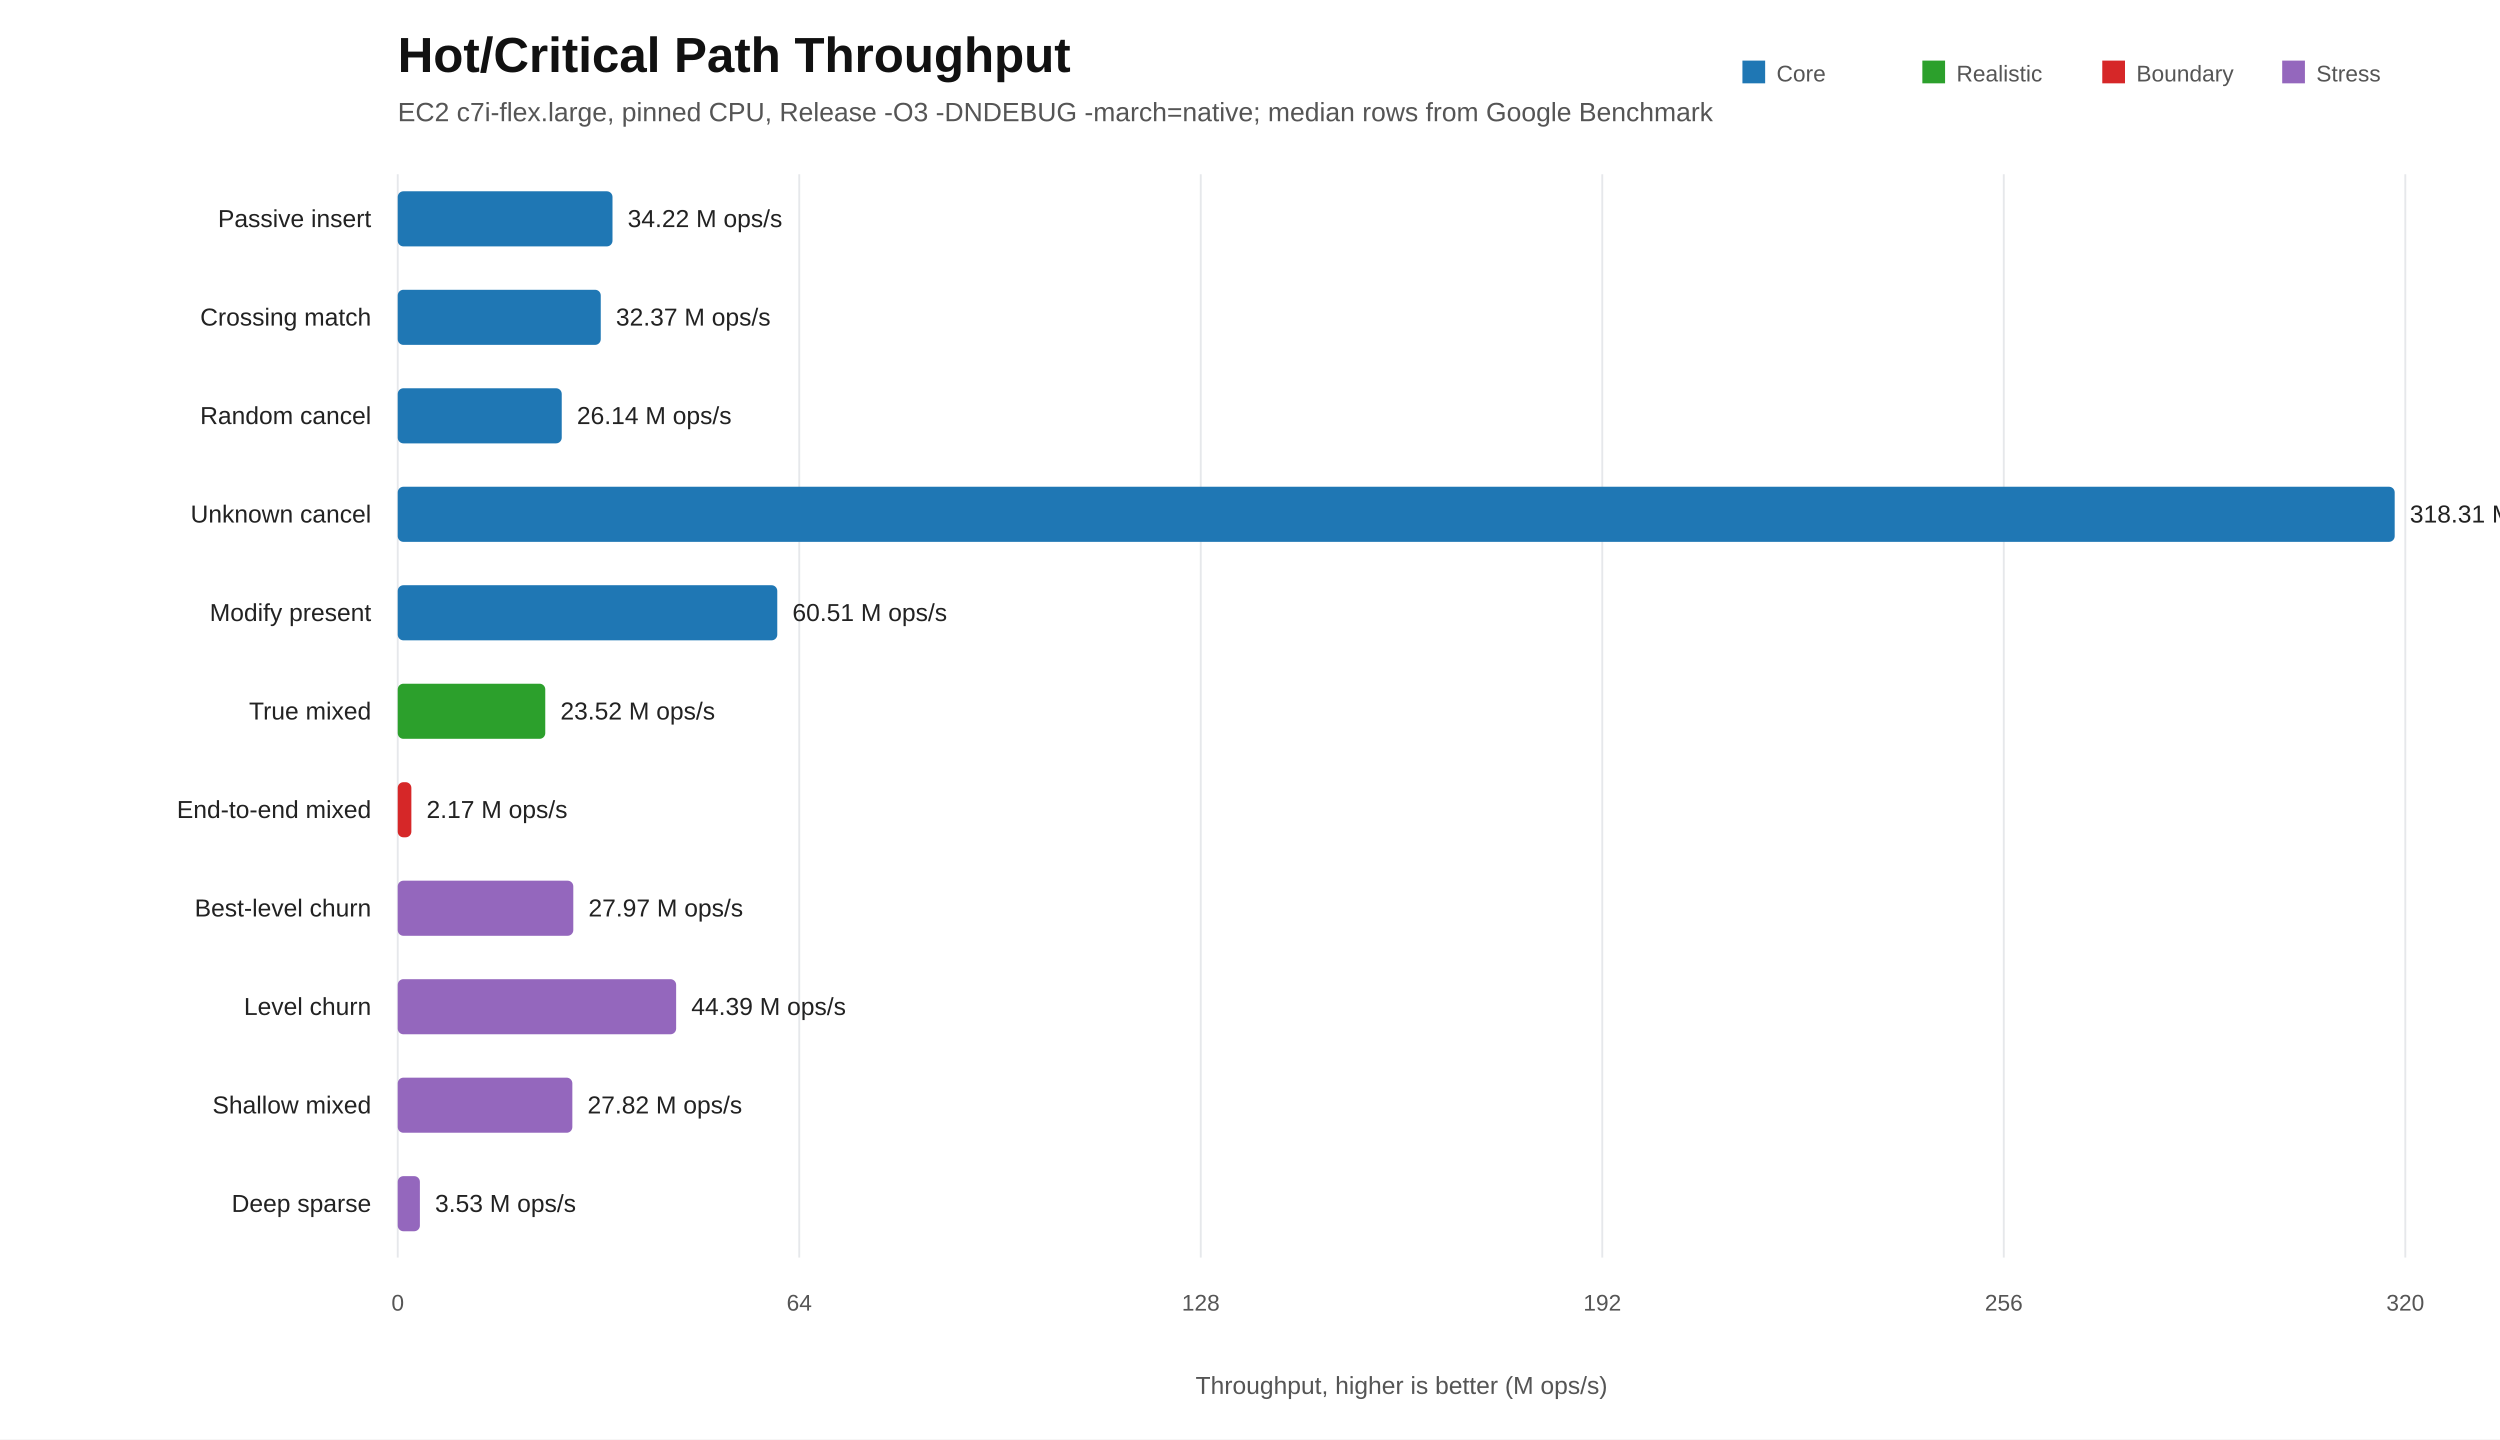
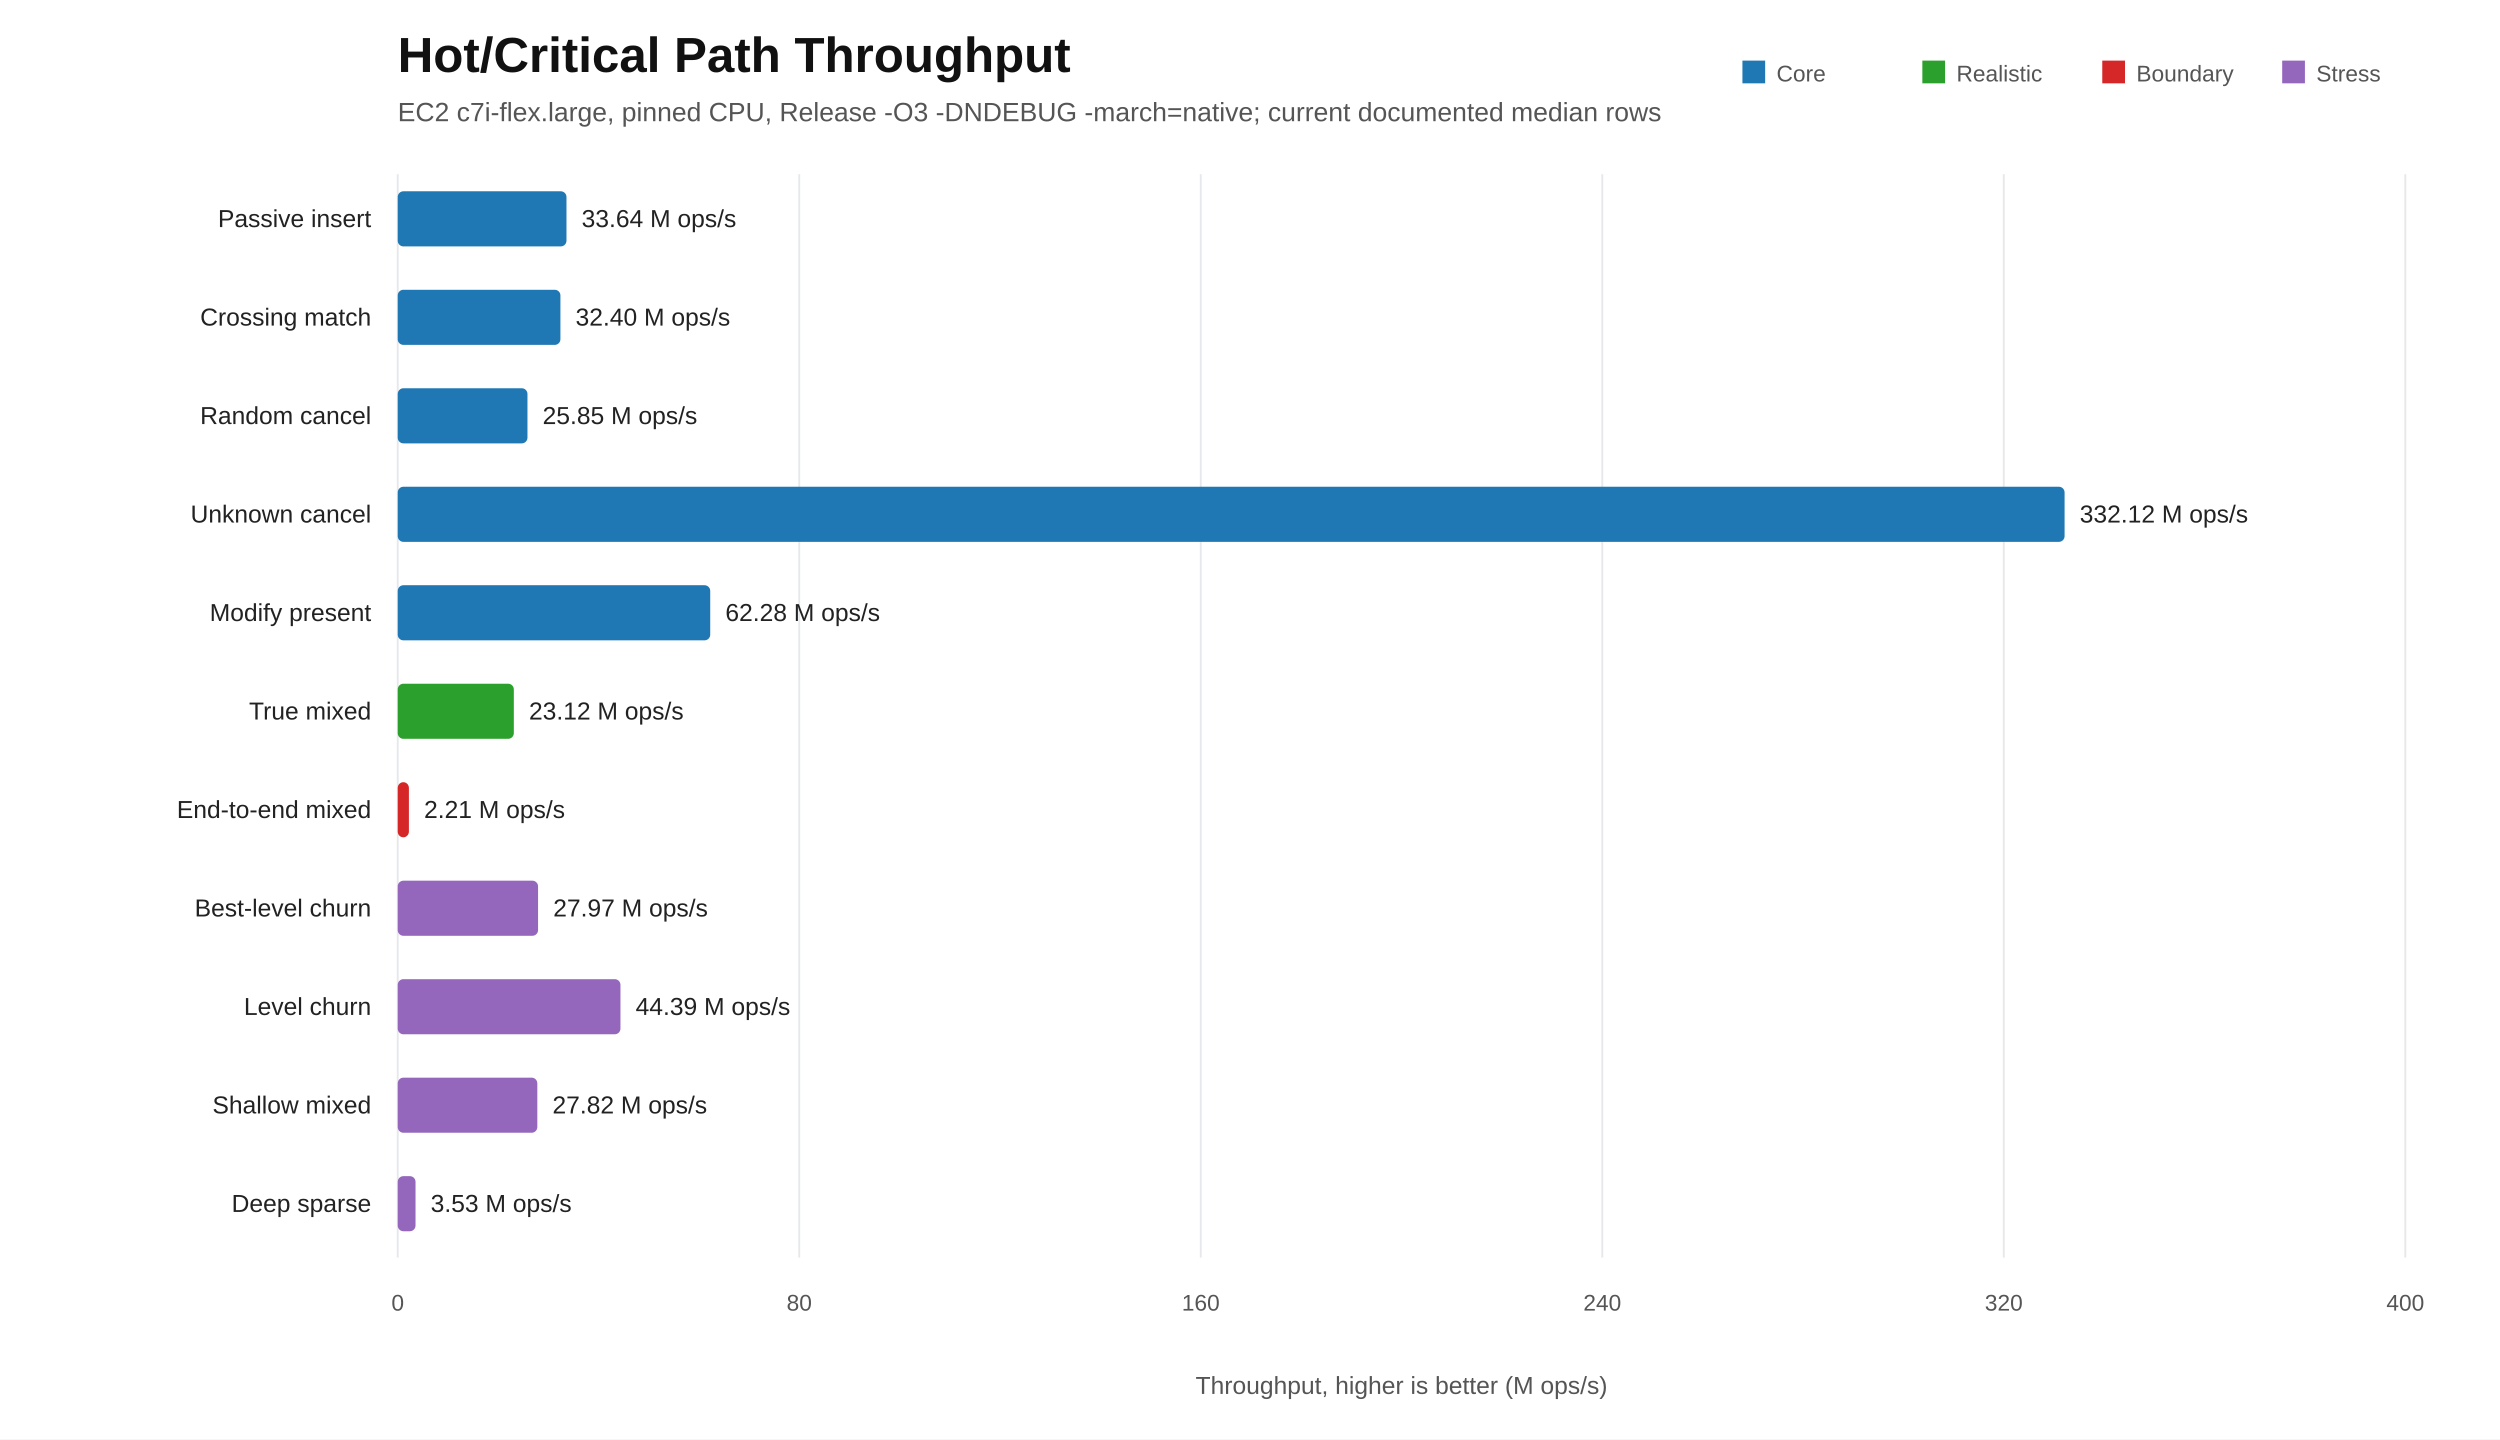
<svg xmlns="http://www.w3.org/2000/svg" width="1320" height="760" viewBox="0 0 1320 760">
  <rect width="100%" height="100%" fill="#ffffff" />
  <text x="210" y="38" font-family="Arial, sans-serif" font-size="26" font-weight="700" fill="#111">Hot/Critical Path Throughput</text>
-   <text x="210" y="64" font-family="Arial, sans-serif" font-size="14" fill="#555">EC2 c7i-flex.large, pinned CPU, Release -O3 -DNDEBUG -march=native; median rows from Google Benchmark</text>
+   <text x="210" y="64" font-family="Arial, sans-serif" font-size="14" fill="#555">EC2 c7i-flex.large, pinned CPU, Release -O3 -DNDEBUG -march=native; current documented median rows</text>
  <line x1="210.0" y1="92" x2="210.0" y2="664" stroke="#e6e8eb" stroke-width="1" />
  <text x="210.0" y="692" text-anchor="middle" font-family="Arial, sans-serif" font-size="12" fill="#555">0</text>
  <line x1="422.0" y1="92" x2="422.0" y2="664" stroke="#e6e8eb" stroke-width="1" />
-   <text x="422.0" y="692" text-anchor="middle" font-family="Arial, sans-serif" font-size="12" fill="#555">64</text>
+   <text x="422.0" y="692" text-anchor="middle" font-family="Arial, sans-serif" font-size="12" fill="#555">80</text>
  <line x1="634.0" y1="92" x2="634.0" y2="664" stroke="#e6e8eb" stroke-width="1" />
-   <text x="634.0" y="692" text-anchor="middle" font-family="Arial, sans-serif" font-size="12" fill="#555">128</text>
+   <text x="634.0" y="692" text-anchor="middle" font-family="Arial, sans-serif" font-size="12" fill="#555">160</text>
  <line x1="846.0" y1="92" x2="846.0" y2="664" stroke="#e6e8eb" stroke-width="1" />
-   <text x="846.0" y="692" text-anchor="middle" font-family="Arial, sans-serif" font-size="12" fill="#555">192</text>
+   <text x="846.0" y="692" text-anchor="middle" font-family="Arial, sans-serif" font-size="12" fill="#555">240</text>
  <line x1="1058.0" y1="92" x2="1058.0" y2="664" stroke="#e6e8eb" stroke-width="1" />
-   <text x="1058.0" y="692" text-anchor="middle" font-family="Arial, sans-serif" font-size="12" fill="#555">256</text>
+   <text x="1058.0" y="692" text-anchor="middle" font-family="Arial, sans-serif" font-size="12" fill="#555">320</text>
  <line x1="1270.0" y1="92" x2="1270.0" y2="664" stroke="#e6e8eb" stroke-width="1" />
-   <text x="1270.0" y="692" text-anchor="middle" font-family="Arial, sans-serif" font-size="12" fill="#555">320</text>
+   <text x="1270.0" y="692" text-anchor="middle" font-family="Arial, sans-serif" font-size="12" fill="#555">400</text>
  <text x="196" y="119.9" text-anchor="end" font-family="Arial, sans-serif" font-size="13" fill="#222">Passive insert</text>
-   <rect x="210" y="101.0" width="113.4" height="29.1" rx="3" fill="#1f77b4" />
-   <text x="331.4" y="119.9" font-family="Arial, sans-serif" font-size="13" fill="#222">34.22 M ops/s</text>
+   <rect x="210" y="101.0" width="89.1" height="29.1" rx="3" fill="#1f77b4" />
+   <text x="307.1" y="119.9" font-family="Arial, sans-serif" font-size="13" fill="#222">33.64 M ops/s</text>
  <text x="196" y="171.9" text-anchor="end" font-family="Arial, sans-serif" font-size="13" fill="#222">Crossing match</text>
-   <rect x="210" y="153.0" width="107.2" height="29.1" rx="3" fill="#1f77b4" />
-   <text x="325.2" y="171.9" font-family="Arial, sans-serif" font-size="13" fill="#222">32.37 M ops/s</text>
+   <rect x="210" y="153.0" width="85.9" height="29.1" rx="3" fill="#1f77b4" />
+   <text x="303.9" y="171.9" font-family="Arial, sans-serif" font-size="13" fill="#222">32.40 M ops/s</text>
  <text x="196" y="223.9" text-anchor="end" font-family="Arial, sans-serif" font-size="13" fill="#222">Random cancel</text>
-   <rect x="210" y="205.0" width="86.6" height="29.1" rx="3" fill="#1f77b4" />
-   <text x="304.6" y="223.9" font-family="Arial, sans-serif" font-size="13" fill="#222">26.14 M ops/s</text>
+   <rect x="210" y="205.0" width="68.5" height="29.1" rx="3" fill="#1f77b4" />
+   <text x="286.5" y="223.9" font-family="Arial, sans-serif" font-size="13" fill="#222">25.85 M ops/s</text>
  <text x="196" y="275.9" text-anchor="end" font-family="Arial, sans-serif" font-size="13" fill="#222">Unknown cancel</text>
-   <rect x="210" y="257.0" width="1054.4" height="29.1" rx="3" fill="#1f77b4" />
-   <text x="1272.4" y="275.9" font-family="Arial, sans-serif" font-size="13" fill="#222">318.31 M ops/s</text>
+   <rect x="210" y="257.0" width="880.1" height="29.1" rx="3" fill="#1f77b4" />
+   <text x="1098.1" y="275.9" font-family="Arial, sans-serif" font-size="13" fill="#222">332.12 M ops/s</text>
  <text x="196" y="327.9" text-anchor="end" font-family="Arial, sans-serif" font-size="13" fill="#222">Modify present</text>
-   <rect x="210" y="309.0" width="200.4" height="29.1" rx="3" fill="#1f77b4" />
-   <text x="418.4" y="327.9" font-family="Arial, sans-serif" font-size="13" fill="#222">60.51 M ops/s</text>
+   <rect x="210" y="309.0" width="165.0" height="29.1" rx="3" fill="#1f77b4" />
+   <text x="383.0" y="327.9" font-family="Arial, sans-serif" font-size="13" fill="#222">62.28 M ops/s</text>
  <text x="196" y="379.9" text-anchor="end" font-family="Arial, sans-serif" font-size="13" fill="#222">True mixed</text>
-   <rect x="210" y="361.0" width="77.9" height="29.1" rx="3" fill="#2ca02c" />
-   <text x="295.9" y="379.9" font-family="Arial, sans-serif" font-size="13" fill="#222">23.52 M ops/s</text>
+   <rect x="210" y="361.0" width="61.3" height="29.1" rx="3" fill="#2ca02c" />
+   <text x="279.3" y="379.9" font-family="Arial, sans-serif" font-size="13" fill="#222">23.12 M ops/s</text>
  <text x="196" y="431.9" text-anchor="end" font-family="Arial, sans-serif" font-size="13" fill="#222">End-to-end mixed</text>
-   <rect x="210" y="413.0" width="7.2" height="29.1" rx="3" fill="#d62728" />
-   <text x="225.2" y="431.9" font-family="Arial, sans-serif" font-size="13" fill="#222">2.17 M ops/s</text>
+   <rect x="210" y="413.0" width="5.9" height="29.1" rx="3" fill="#d62728" />
+   <text x="223.9" y="431.9" font-family="Arial, sans-serif" font-size="13" fill="#222">2.21 M ops/s</text>
  <text x="196" y="483.9" text-anchor="end" font-family="Arial, sans-serif" font-size="13" fill="#222">Best-level churn</text>
-   <rect x="210" y="465.0" width="92.7" height="29.1" rx="3" fill="#9467bd" />
-   <text x="310.7" y="483.9" font-family="Arial, sans-serif" font-size="13" fill="#222">27.97 M ops/s</text>
+   <rect x="210" y="465.0" width="74.1" height="29.1" rx="3" fill="#9467bd" />
+   <text x="292.1" y="483.9" font-family="Arial, sans-serif" font-size="13" fill="#222">27.97 M ops/s</text>
  <text x="196" y="535.9" text-anchor="end" font-family="Arial, sans-serif" font-size="13" fill="#222">Level churn</text>
-   <rect x="210" y="517.0" width="147.0" height="29.1" rx="3" fill="#9467bd" />
-   <text x="365.0" y="535.9" font-family="Arial, sans-serif" font-size="13" fill="#222">44.39 M ops/s</text>
+   <rect x="210" y="517.0" width="117.6" height="29.1" rx="3" fill="#9467bd" />
+   <text x="335.6" y="535.9" font-family="Arial, sans-serif" font-size="13" fill="#222">44.39 M ops/s</text>
  <text x="196" y="587.9" text-anchor="end" font-family="Arial, sans-serif" font-size="13" fill="#222">Shallow mixed</text>
-   <rect x="210" y="569.0" width="92.2" height="29.1" rx="3" fill="#9467bd" />
-   <text x="310.2" y="587.9" font-family="Arial, sans-serif" font-size="13" fill="#222">27.82 M ops/s</text>
+   <rect x="210" y="569.0" width="73.7" height="29.1" rx="3" fill="#9467bd" />
+   <text x="291.7" y="587.9" font-family="Arial, sans-serif" font-size="13" fill="#222">27.82 M ops/s</text>
  <text x="196" y="639.9" text-anchor="end" font-family="Arial, sans-serif" font-size="13" fill="#222">Deep sparse</text>
-   <rect x="210" y="621.0" width="11.7" height="29.1" rx="3" fill="#9467bd" />
-   <text x="229.7" y="639.9" font-family="Arial, sans-serif" font-size="13" fill="#222">3.53 M ops/s</text>
+   <rect x="210" y="621.0" width="9.4" height="29.1" rx="3" fill="#9467bd" />
+   <text x="227.4" y="639.9" font-family="Arial, sans-serif" font-size="13" fill="#222">3.53 M ops/s</text>
  <text x="740.0" y="736" text-anchor="middle" font-family="Arial, sans-serif" font-size="13" fill="#555">Throughput, higher is better (M ops/s)</text>
  <rect x="920" y="32" width="12" height="12" fill="#1f77b4" />
  <text x="938" y="43" font-family="Arial, sans-serif" font-size="12" fill="#555">Core</text>
  <rect x="1015" y="32" width="12" height="12" fill="#2ca02c" />
  <text x="1033" y="43" font-family="Arial, sans-serif" font-size="12" fill="#555">Realistic</text>
  <rect x="1110" y="32" width="12" height="12" fill="#d62728" />
  <text x="1128" y="43" font-family="Arial, sans-serif" font-size="12" fill="#555">Boundary</text>
  <rect x="1205" y="32" width="12" height="12" fill="#9467bd" />
  <text x="1223" y="43" font-family="Arial, sans-serif" font-size="12" fill="#555">Stress</text>
</svg>
